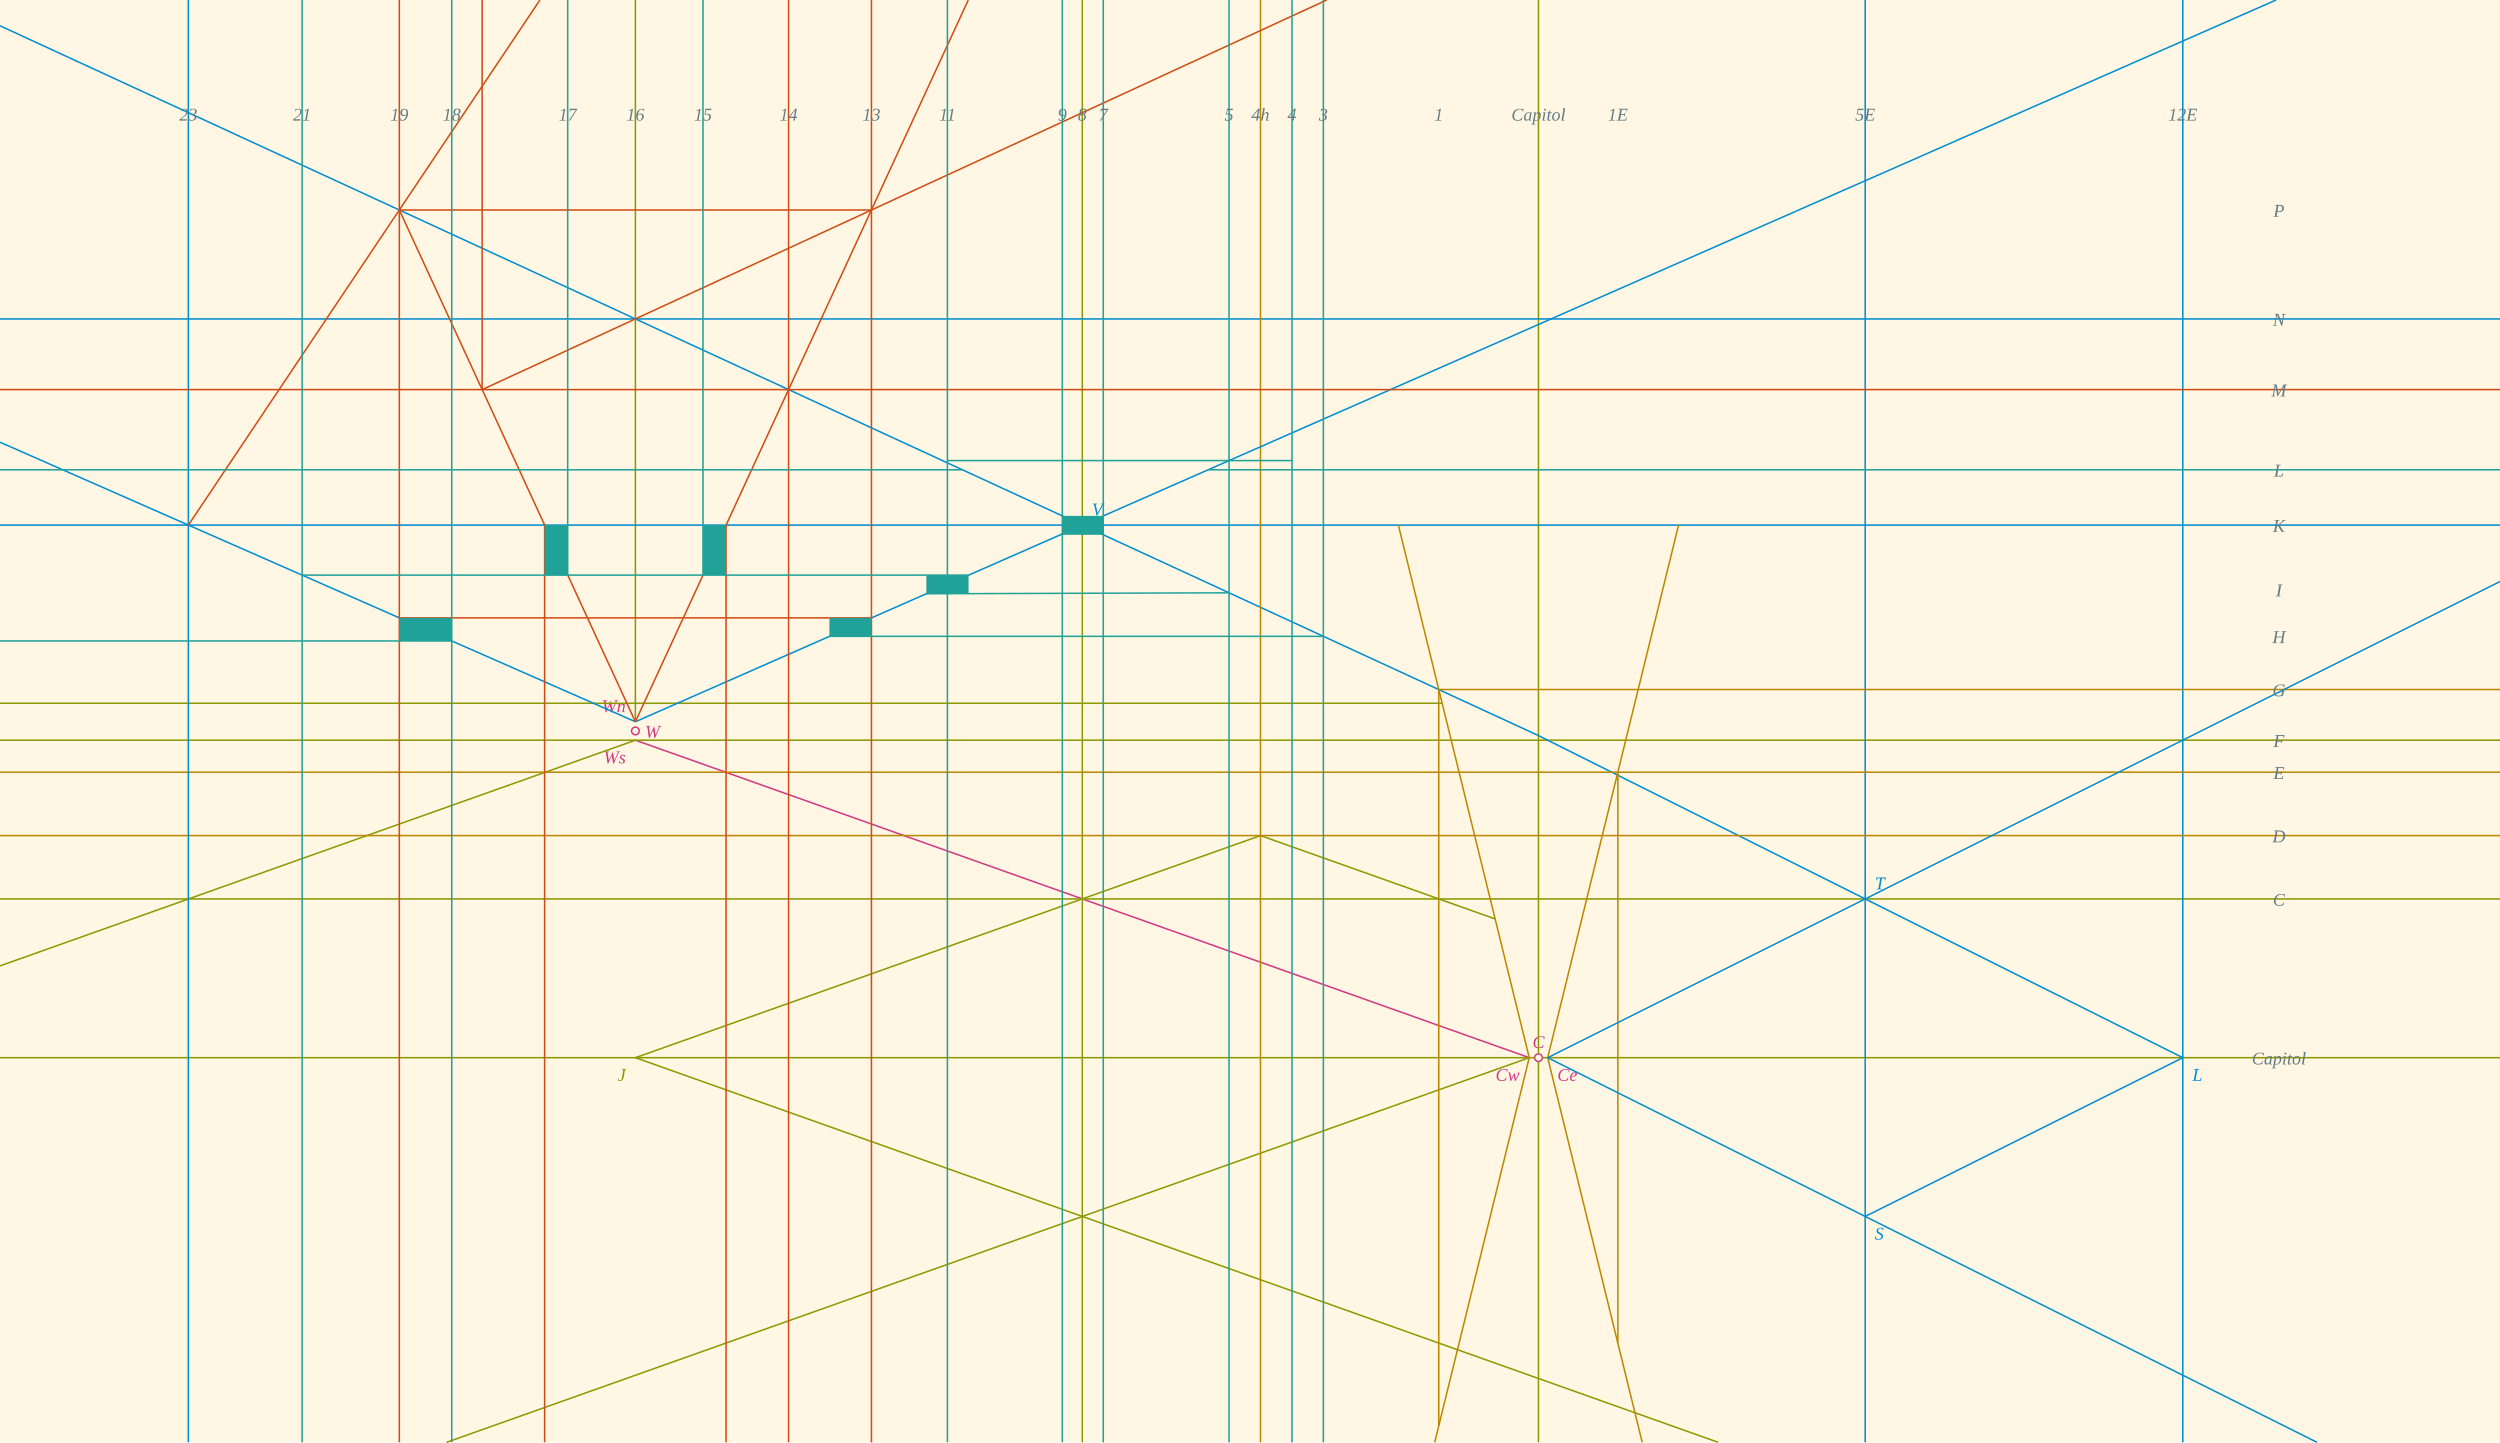
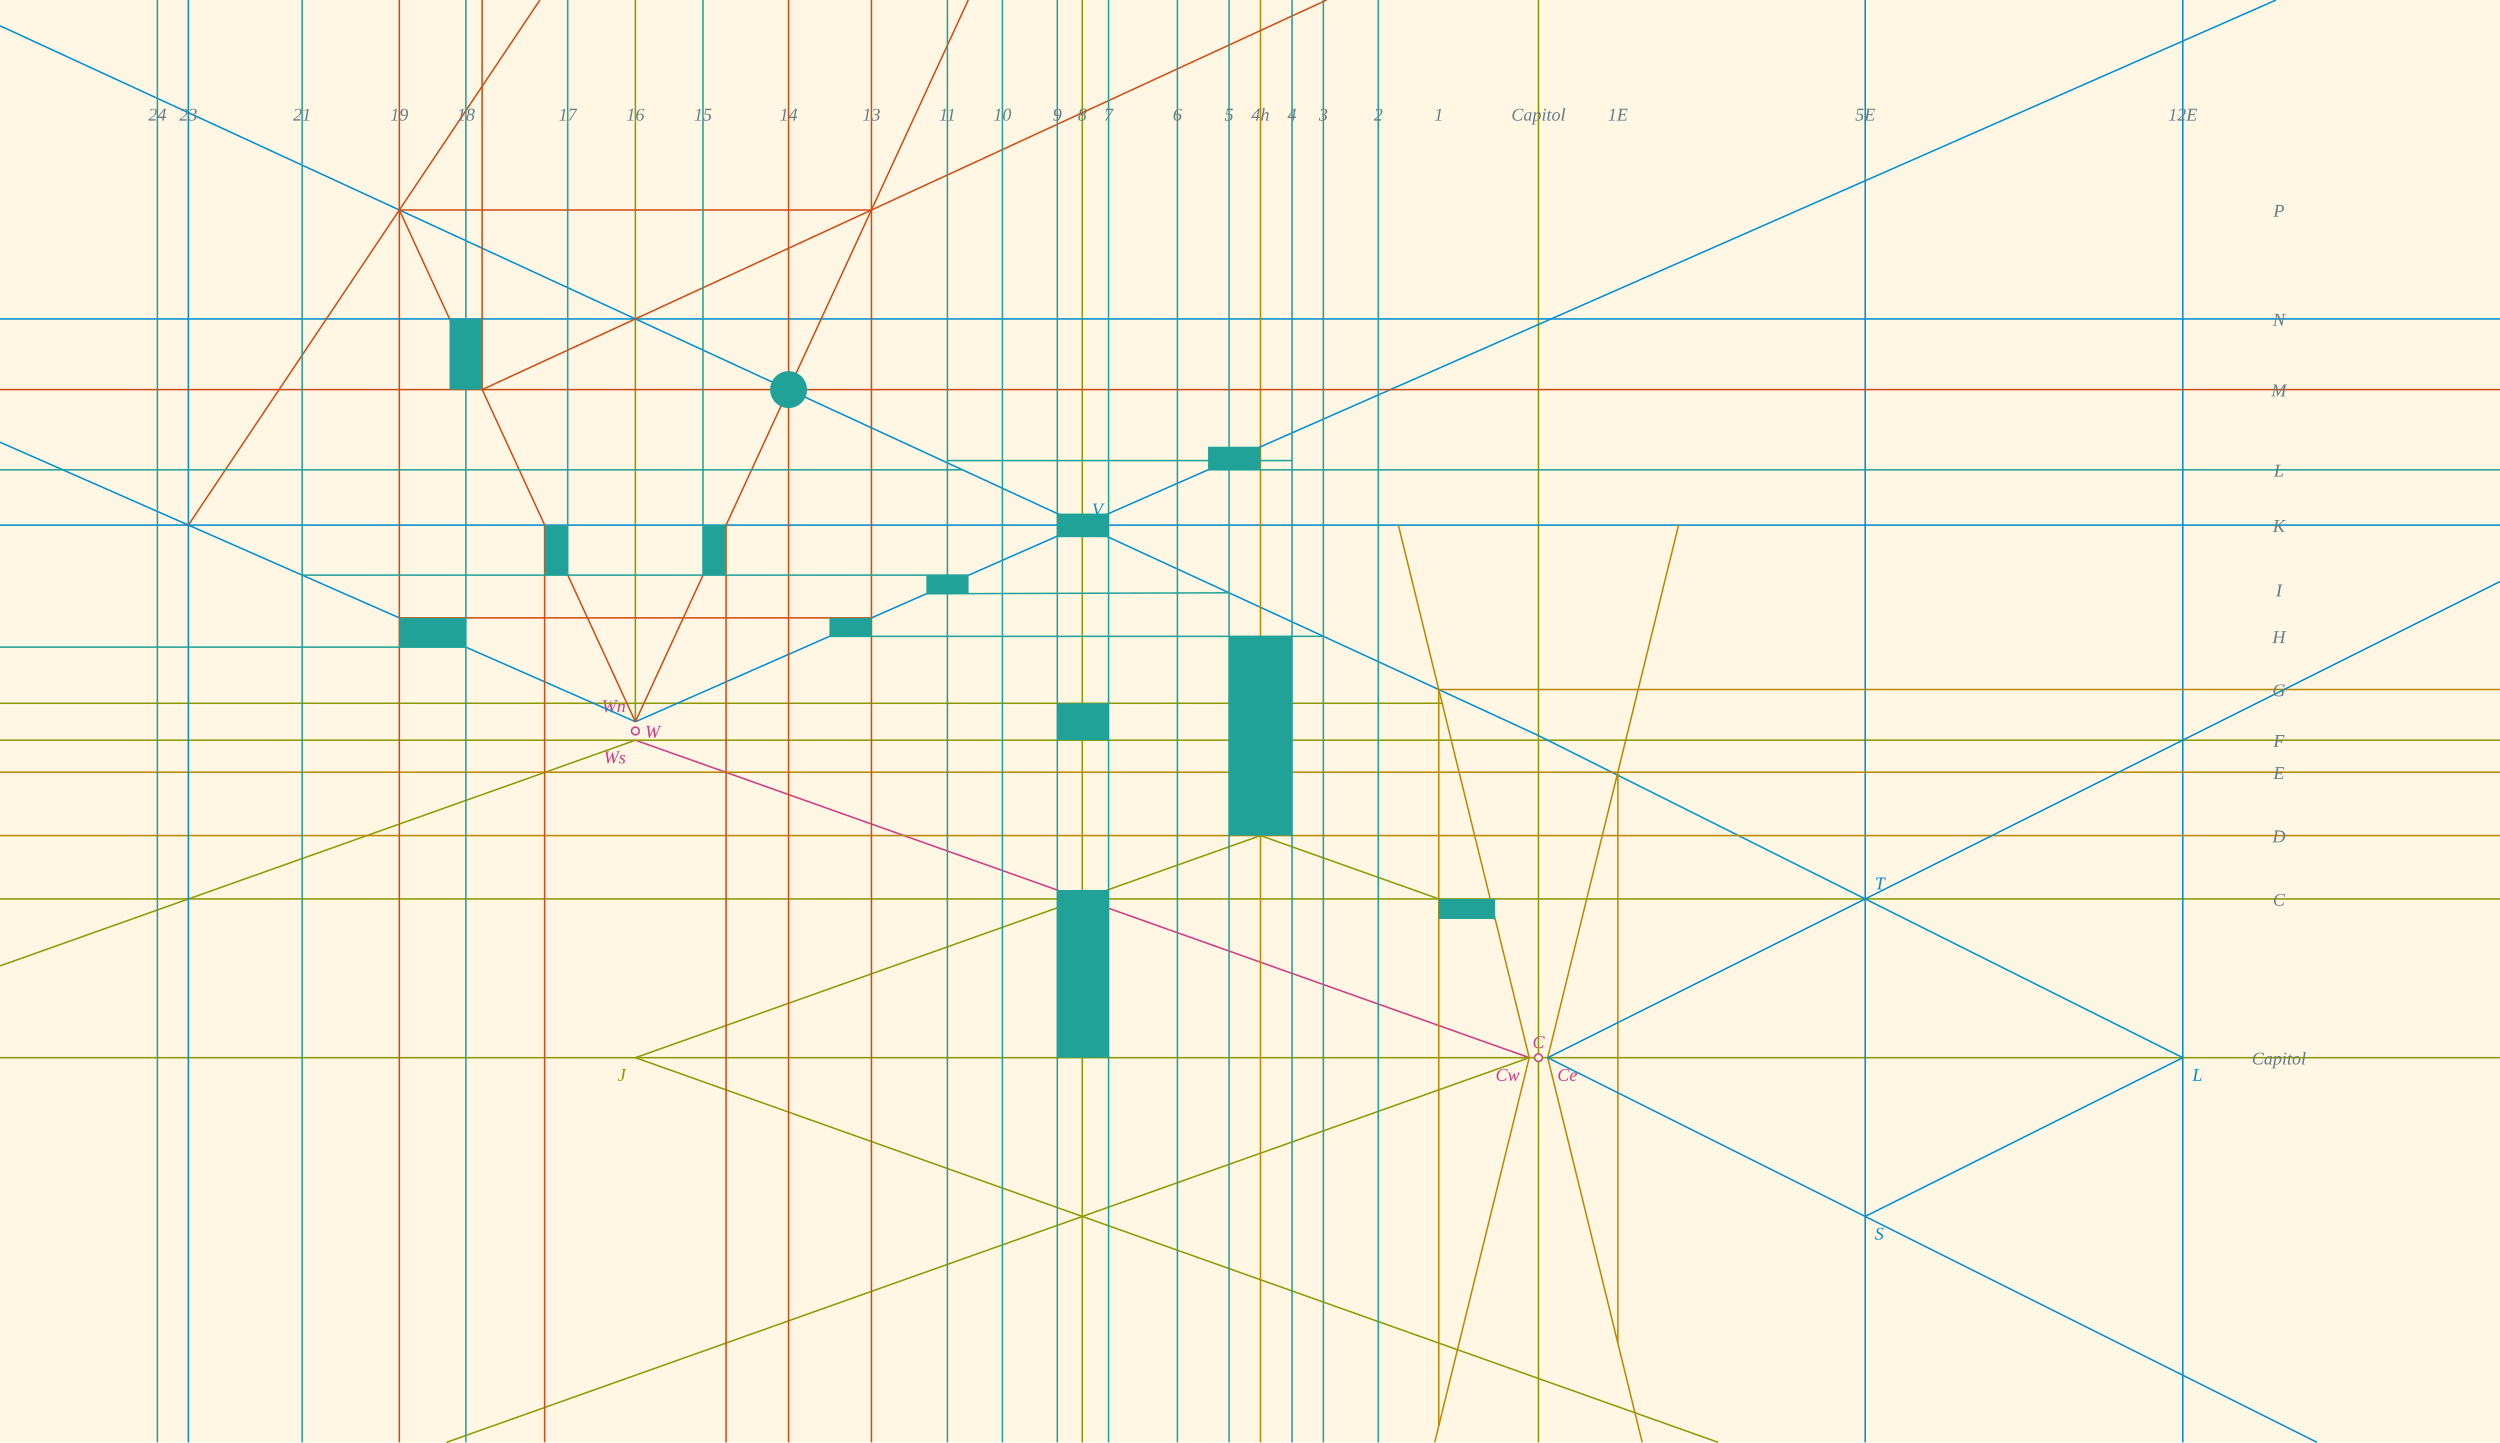
<svg xmlns="http://www.w3.org/2000/svg" width="260mm" height="150mm" viewBox="0 0 260 150" version="1.1">
  <rect fill="#FFF7E4" stroke="#000000" stroke-width="0" x="0.00" y="0.00" width="260.00" height="150.00" />
  <circle cx="160.00" cy="110.00" r="0.40" fill="none" stroke="#D23982" stroke-width="0.16" />
  <text x="160.00" y="109.00" style="font-size:1.41pt; font-style:italic; fill:#D23982" text-anchor="middle">C</text>
  <text x="158.04" y="111.00" style="font-size:1.41pt; font-style:italic; fill:#D23982" text-anchor="end" dy="1.406">Cw</text>
  <text x="161.96" y="111.00" style="font-size:1.41pt; font-style:italic; fill:#D23982" dy="1.406">Ce</text>
  <circle cx="66.08" cy="76.02" r="0.40" fill="none" stroke="#D23982" stroke-width="0.16" />
  <text x="67.08" y="76.02" style="font-size:1.41pt; font-style:italic; fill:#D23982" dy="0.703">W</text>
  <text x="65.08" y="74.06" style="font-size:1.41pt; font-style:italic; fill:#D23982" text-anchor="end">Wn</text>
  <text x="65.08" y="77.98" style="font-size:1.41pt; font-style:italic; fill:#D23982" text-anchor="end" dy="1.406">Ws</text>
  <line x1="66.08" y1="76.98" x2="159.04" y2="110.00" style="stroke:#D23982; stroke-width:0.16" />
  <text x="65.08" y="111.00" style="font-size:1.41pt; font-style:italic; fill:#8D9900" text-anchor="end" dy="1.406">J</text>
  <line x1="160.00" y1="150.00" x2="160.00" y2="110.40" style="stroke:#8D9900; stroke-width:0.16" />
  <line x1="160.00" y1="109.60" x2="160.00" y2="0.00" style="stroke:#8D9900; stroke-width:0.16" />
  <line x1="0.00" y1="110.00" x2="159.60" y2="110.00" style="stroke:#8D9900; stroke-width:0.16" />
  <line x1="160.40" y1="110.00" x2="260.00" y2="110.00" style="stroke:#8D9900; stroke-width:0.16" />
  <line x1="0.00" y1="76.98" x2="260.00" y2="76.98" style="stroke:#8D9900; stroke-width:0.16" />
  <line x1="66.08" y1="75.06" x2="66.08" y2="0.00" style="stroke:#8D9900; stroke-width:0.16" />
  <line x1="0.00" y1="100.45" x2="66.08" y2="76.98" style="stroke:#8D9900; stroke-width:0.16" />
  <line x1="0.00" y1="93.49" x2="260.00" y2="93.49" style="stroke:#8D9900; stroke-width:0.16" />
  <line x1="112.56" y1="150.00" x2="112.56" y2="0.00" style="stroke:#8D9900; stroke-width:0.16" />
  <line x1="46.44" y1="150.00" x2="159.04" y2="110.00" style="stroke:#8D9900; stroke-width:0.16" />
  <line x1="178.68" y1="150.00" x2="66.08" y2="110.00" style="stroke:#8D9900; stroke-width:0.16" />
  <line x1="149.21" y1="150.00" x2="159.04" y2="110.00" style="stroke:#BC8801; stroke-width:0.16" />
  <line x1="170.79" y1="150.00" x2="160.96" y2="110.00" style="stroke:#BC8801; stroke-width:0.16" />
  <text x="228.01" y="111.00" style="font-size:1.41pt; font-style:italic; fill:#008DD2" dy="1.406">L</text>
  <line x1="193.98" y1="150.00" x2="193.98" y2="0.00" style="stroke:#008DD2; stroke-width:0.16" />
  <line x1="227.01" y1="150.00" x2="227.01" y2="0.00" style="stroke:#008DD2; stroke-width:0.16" />
  <text x="194.98" y="92.49" style="font-size:1.41pt; font-style:italic; fill:#008DD2">T</text>
  <line x1="227.01" y1="110.00" x2="160.00" y2="76.50" style="stroke:#008DD2; stroke-width:0.16" />
  <line x1="0.00" y1="2.68" x2="160.00" y2="76.50" style="stroke:#008DD2; stroke-width:0.16" />
  <line x1="0.00" y1="33.17" x2="260.00" y2="33.17" style="stroke:#008DD2; stroke-width:0.16" />
  <line x1="0.00" y1="54.61" x2="260.00" y2="54.61" style="stroke:#008DD2; stroke-width:0.16" />
  <text x="113.56" y="53.61" style="font-size:1.41pt; font-style:italic; fill:#008DD2">V</text>
  <line x1="159.04" y1="110.00" x2="145.43" y2="54.61" style="stroke:#BC8801; stroke-width:0.16" />
  <line x1="160.96" y1="110.00" x2="174.57" y2="54.61" style="stroke:#BC8801; stroke-width:0.16" />
  <line x1="149.63" y1="71.71" x2="149.63" y2="148.29" style="stroke:#BC8801; stroke-width:0.16" />
  <line x1="168.26" y1="80.31" x2="168.26" y2="139.69" style="stroke:#BC8801; stroke-width:0.16" />
  <line x1="0.00" y1="80.31" x2="260.00" y2="80.31" style="stroke:#BC8801; stroke-width:0.16" />
  <line x1="149.63" y1="71.71" x2="260.00" y2="71.71" style="stroke:#BC8801; stroke-width:0.16" />
  <line x1="131.09" y1="150.00" x2="131.09" y2="0.00" style="stroke:#BC8801; stroke-width:0.16" />
  <line x1="0.00" y1="73.14" x2="149.98" y2="73.14" style="stroke:#8D9900; stroke-width:0.16" />
  <line x1="66.08" y1="110.00" x2="131.09" y2="86.90" style="stroke:#8D9900; stroke-width:0.16" />
  <line x1="131.09" y1="86.90" x2="155.49" y2="95.57" style="stroke:#8D9900; stroke-width:0.16" />
  <line x1="0.00" y1="86.90" x2="260.00" y2="86.90" style="stroke:#BC8801; stroke-width:0.16" />
  <line x1="236.71" y1="0.00" x2="66.08" y2="75.06" style="stroke:#008DD2; stroke-width:0.16" />
  <line x1="66.08" y1="75.06" x2="0.00" y2="45.99" style="stroke:#008DD2; stroke-width:0.16" />
  <line x1="19.59" y1="150.00" x2="19.59" y2="0.00" style="stroke:#008DD2; stroke-width:0.16" />
  <line x1="160.96" y1="110.00" x2="260.00" y2="60.48" style="stroke:#008DD2; stroke-width:0.16" />
  <text x="194.98" y="127.51" style="font-size:1.41pt; font-style:italic; fill:#008DD2" dy="1.406">S</text>
  <line x1="240.96" y1="150.00" x2="160.96" y2="110.00" style="stroke:#008DD2; stroke-width:0.16" />
  <line x1="193.98" y1="126.51" x2="227.01" y2="110.00" style="stroke:#008DD2; stroke-width:0.16" />
  <line x1="66.08" y1="75.06" x2="100.70" y2="0.00" style="stroke:#D04C15; stroke-width:0.16" />
  <line x1="0.00" y1="40.52" x2="260.00" y2="40.52" style="stroke:#D04C15; stroke-width:0.16" />
  <line x1="66.08" y1="75.06" x2="41.53" y2="21.84" style="stroke:#D04C15; stroke-width:0.16" />
  <line x1="41.53" y1="21.84" x2="90.63" y2="21.84" style="stroke:#D04C15; stroke-width:0.16" />
  <line x1="56.15" y1="0.00" x2="19.59" y2="54.61" style="stroke:#D04C15; stroke-width:0.16" />
  <line x1="137.97" y1="0.00" x2="50.14" y2="40.52" style="stroke:#D04C15; stroke-width:0.16" />
  <line x1="90.63" y1="150.00" x2="90.63" y2="0.00" style="stroke:#D04C15; stroke-width:0.16" />
  <line x1="82.01" y1="150.00" x2="82.01" y2="0.00" style="stroke:#D04C15; stroke-width:0.16" />
  <line x1="41.53" y1="150.00" x2="41.53" y2="0.00" style="stroke:#D04C15; stroke-width:0.16" />
  <line x1="50.14" y1="40.52" x2="50.14" y2="0.00" style="stroke:#D04C15; stroke-width:0.16" />
  <line x1="56.64" y1="150.00" x2="56.64" y2="54.61" style="stroke:#D04C15; stroke-width:0.16" />
  <line x1="75.51" y1="150.00" x2="75.51" y2="54.61" style="stroke:#D04C15; stroke-width:0.16" />
  <line x1="90.63" y1="64.26" x2="41.53" y2="64.26" style="stroke:#D04C15; stroke-width:0.16" />
  <line x1="59.04" y1="59.81" x2="59.04" y2="0.00" style="stroke:#20A299; stroke-width:0.16" />
  <path d="M59.04,59.81 L 56.64,59.81 L 56.64,54.61 L 59.04,54.61 z" fill="#20A299" stroke="none" />
  <line x1="73.11" y1="59.81" x2="73.11" y2="0.00" style="stroke:#20A299; stroke-width:0.16" />
  <path d="M73.11,59.81 L 75.51,59.81 L 75.51,54.61 L 73.11,54.61 z" fill="#20A299" stroke="none" />
  <line x1="31.42" y1="59.81" x2="100.73" y2="59.81" style="stroke:#20A299; stroke-width:0.16" />
  <line x1="31.42" y1="150.00" x2="31.42" y2="0.00" style="stroke:#20A299; stroke-width:0.16" />
  <line x1="86.26" y1="66.18" x2="137.63" y2="66.18" style="stroke:#20A299; stroke-width:0.16" />
  <path d="M86.26,66.18 L 90.63,66.18 L 90.63,64.26 L 86.26,64.26 z" fill="#20A299" stroke="none" />
  <line x1="137.63" y1="150.00" x2="137.63" y2="0.00" style="stroke:#20A299; stroke-width:0.16" />
  <line x1="96.34" y1="61.75" x2="127.82" y2="61.65" style="stroke:#20A299; stroke-width:0.16" />
  <path d="M96.34,61.75 L 100.73,61.75 L 100.73,59.81 L 96.34,59.81 z" fill="#20A299" stroke="none" />
  <line x1="127.82" y1="150.00" x2="127.82" y2="0.00" style="stroke:#20A299; stroke-width:0.16" />
  <line x1="134.37" y1="150.00" x2="134.37" y2="0.00" style="stroke:#20A299; stroke-width:0.16" />
  <line x1="98.53" y1="150.00" x2="98.53" y2="0.00" style="stroke:#20A299; stroke-width:0.16" />
  <line x1="134.37" y1="47.90" x2="98.53" y2="47.90" style="stroke:#20A299; stroke-width:0.16" />
-   <line x1="110.48" y1="150.00" x2="110.48" y2="0.00" style="stroke:#20A299; stroke-width:0.16" />
-   <line x1="114.74" y1="150.00" x2="114.74" y2="0.00" style="stroke:#20A299; stroke-width:0.16" />
-   <path d="M114.74,55.62 L 110.48,55.62 L 110.48,53.65 L 114.74,53.65 z" fill="#20A299" stroke="none" />
+   <line x1="109.96" y1="150.00" x2="109.96" y2="0.00" style="stroke:#20A299; stroke-width:0.16" />
+   <line x1="115.29" y1="150.00" x2="115.29" y2="0.00" style="stroke:#20A299; stroke-width:0.16" />
+   <line x1="104.25" y1="150.00" x2="104.25" y2="0.00" style="stroke:#20A299; stroke-width:0.16" />
+   <line x1="143.34" y1="150.00" x2="143.34" y2="0.00" style="stroke:#20A299; stroke-width:0.16" />
+   <line x1="122.45" y1="150.00" x2="122.45" y2="0.00" style="stroke:#20A299; stroke-width:0.16" />
+   <line x1="16.37" y1="150.00" x2="16.37" y2="0.00" style="stroke:#20A299; stroke-width:0.16" />
  <line x1="0.00" y1="48.86" x2="100.09" y2="48.86" style="stroke:#20A299; stroke-width:0.16" />
  <line x1="125.64" y1="48.86" x2="260.00" y2="48.86" style="stroke:#20A299; stroke-width:0.16" />
-   <line x1="0.00" y1="66.66" x2="46.98" y2="66.66" style="stroke:#20A299; stroke-width:0.16" />
-   <path d="M41.53,64.26 L 46.98,64.26 L 46.98,66.66 L 41.53,66.66 z" fill="#20A299" stroke="none" />
-   <line x1="46.98" y1="150.00" x2="46.98" y2="0.00" style="stroke:#20A299; stroke-width:0.16" />
+   <line x1="48.45" y1="150.00" x2="48.45" y2="0.00" style="stroke:#20A299; stroke-width:0.16" />
+   <line x1="0.00" y1="67.30" x2="48.45" y2="67.30" style="stroke:#20A299; stroke-width:0.16" />
+   <path d="M46.75,33.17 L 50.14,33.17 L 50.14,40.52 L 46.75,40.52 z" fill="#20A299" stroke="none" />
+   <path d="M41.53,64.26 L 48.45,64.26 L 48.45,67.30 L 41.53,67.30 z" fill="#20A299" stroke="none" />
+   <path d="M115.29,55.87 L 109.96,55.87 L 109.96,53.41 L 115.29,53.41 z" fill="#20A299" stroke="none" />
+   <path d="M115.29,76.98 L 109.96,76.98 L 109.96,73.14 L 115.29,73.14 z" fill="#20A299" stroke="none" />
+   <path d="M115.29,110.00 L 109.96,110.00 L 109.96,92.56 L 115.29,92.56 z" fill="#20A299" stroke="none" />
+   <path d="M125.64,48.86 L 131.09,48.86 L 131.09,46.46 L 125.64,46.46 z" fill="#20A299" stroke="none" />
+   <path d="M127.82,66.18 L 134.37,66.18 L 134.37,86.90 L 127.82,86.90 z" fill="#20A299" stroke="none" />
+   <path d="M155.49,95.57 L 149.63,95.57 L 149.63,93.49 L 155.49,93.49 z" fill="#20A299" stroke="none" />
+   <circle cx="82.01" cy="40.52" r="1.92" fill="#20A299" stroke="none" />
  <text x="237.01" y="110.00" style="font-size:1.41pt; font-style:italic; fill:#637B83" text-anchor="middle" dy="0.703">Capitol</text>
  <text x="237.01" y="93.49" style="font-size:1.41pt; font-style:italic; fill:#637B83" text-anchor="middle" dy="0.703">C</text>
  <text x="237.01" y="86.90" style="font-size:1.41pt; font-style:italic; fill:#637B83" text-anchor="middle" dy="0.703">D</text>
  <text x="237.01" y="80.31" style="font-size:1.41pt; font-style:italic; fill:#637B83" text-anchor="middle" dy="0.703">E</text>
  <text x="237.01" y="76.98" style="font-size:1.41pt; font-style:italic; fill:#637B83" text-anchor="middle" dy="0.703">F</text>
  <text x="237.01" y="71.71" style="font-size:1.41pt; font-style:italic; fill:#637B83" text-anchor="middle" dy="0.703">G</text>
  <text x="237.01" y="66.18" style="font-size:1.41pt; font-style:italic; fill:#637B83" text-anchor="middle" dy="0.703">H</text>
  <text x="237.01" y="61.32" style="font-size:1.41pt; font-style:italic; fill:#637B83" text-anchor="middle" dy="0.703">I</text>
  <text x="237.01" y="54.61" style="font-size:1.41pt; font-style:italic; fill:#637B83" text-anchor="middle" dy="0.703">K</text>
  <text x="237.01" y="48.86" style="font-size:1.41pt; font-style:italic; fill:#637B83" text-anchor="middle" dy="0.703">L</text>
  <text x="237.01" y="40.52" style="font-size:1.41pt; font-style:italic; fill:#637B83" text-anchor="middle" dy="0.703">M</text>
  <text x="237.01" y="33.17" style="font-size:1.41pt; font-style:italic; fill:#637B83" text-anchor="middle" dy="0.703">N</text>
  <text x="237.01" y="21.84" style="font-size:1.41pt; font-style:italic; fill:#637B83" text-anchor="middle" dy="0.703">P</text>
  <text x="227.01" y="11.84" style="font-size:1.41pt; font-style:italic; fill:#637B83" text-anchor="middle" dy="0.703">12E</text>
  <text x="193.98" y="11.84" style="font-size:1.41pt; font-style:italic; fill:#637B83" text-anchor="middle" dy="0.703">5E</text>
  <text x="168.26" y="11.84" style="font-size:1.41pt; font-style:italic; fill:#637B83" text-anchor="middle" dy="0.703">1E</text>
  <text x="160.00" y="11.84" style="font-size:1.41pt; font-style:italic; fill:#637B83" text-anchor="middle" dy="0.703">Capitol</text>
  <text x="149.63" y="11.84" style="font-size:1.41pt; font-style:italic; fill:#637B83" text-anchor="middle" dy="0.703">1</text>
+   <text x="143.34" y="11.84" style="font-size:1.41pt; font-style:italic; fill:#637B83" text-anchor="middle" dy="0.703">2</text>
  <text x="137.63" y="11.84" style="font-size:1.41pt; font-style:italic; fill:#637B83" text-anchor="middle" dy="0.703">3</text>
  <text x="134.37" y="11.84" style="font-size:1.41pt; font-style:italic; fill:#637B83" text-anchor="middle" dy="0.703">4</text>
  <text x="131.09" y="11.84" style="font-size:1.41pt; font-style:italic; fill:#637B83" text-anchor="middle" dy="0.703">4h</text>
  <text x="127.82" y="11.84" style="font-size:1.41pt; font-style:italic; fill:#637B83" text-anchor="middle" dy="0.703">5</text>
-   <text x="114.74" y="11.84" style="font-size:1.41pt; font-style:italic; fill:#637B83" text-anchor="middle" dy="0.703">7</text>
+   <text x="122.45" y="11.84" style="font-size:1.41pt; font-style:italic; fill:#637B83" text-anchor="middle" dy="0.703">6</text>
+   <text x="115.29" y="11.84" style="font-size:1.41pt; font-style:italic; fill:#637B83" text-anchor="middle" dy="0.703">7</text>
  <text x="112.56" y="11.84" style="font-size:1.41pt; font-style:italic; fill:#637B83" text-anchor="middle" dy="0.703">8</text>
-   <text x="110.48" y="11.84" style="font-size:1.41pt; font-style:italic; fill:#637B83" text-anchor="middle" dy="0.703">9</text>
+   <text x="109.96" y="11.84" style="font-size:1.41pt; font-style:italic; fill:#637B83" text-anchor="middle" dy="0.703">9</text>
+   <text x="104.25" y="11.84" style="font-size:1.41pt; font-style:italic; fill:#637B83" text-anchor="middle" dy="0.703">10</text>
  <text x="98.53" y="11.84" style="font-size:1.41pt; font-style:italic; fill:#637B83" text-anchor="middle" dy="0.703">11</text>
  <text x="90.63" y="11.84" style="font-size:1.41pt; font-style:italic; fill:#637B83" text-anchor="middle" dy="0.703">13</text>
  <text x="82.01" y="11.84" style="font-size:1.41pt; font-style:italic; fill:#637B83" text-anchor="middle" dy="0.703">14</text>
  <text x="73.11" y="11.84" style="font-size:1.41pt; font-style:italic; fill:#637B83" text-anchor="middle" dy="0.703">15</text>
  <text x="66.08" y="11.84" style="font-size:1.41pt; font-style:italic; fill:#637B83" text-anchor="middle" dy="0.703">16</text>
  <text x="59.04" y="11.84" style="font-size:1.41pt; font-style:italic; fill:#637B83" text-anchor="middle" dy="0.703">17</text>
-   <text x="46.98" y="11.84" style="font-size:1.41pt; font-style:italic; fill:#637B83" text-anchor="middle" dy="0.703">18</text>
+   <text x="48.45" y="11.84" style="font-size:1.41pt; font-style:italic; fill:#637B83" text-anchor="middle" dy="0.703">18</text>
  <text x="41.53" y="11.84" style="font-size:1.41pt; font-style:italic; fill:#637B83" text-anchor="middle" dy="0.703">19</text>
  <text x="31.42" y="11.84" style="font-size:1.41pt; font-style:italic; fill:#637B83" text-anchor="middle" dy="0.703">21</text>
  <text x="19.59" y="11.84" style="font-size:1.41pt; font-style:italic; fill:#637B83" text-anchor="middle" dy="0.703">23</text>
+   <text x="16.37" y="11.84" style="font-size:1.41pt; font-style:italic; fill:#637B83" text-anchor="middle" dy="0.703">24</text>
</svg>
